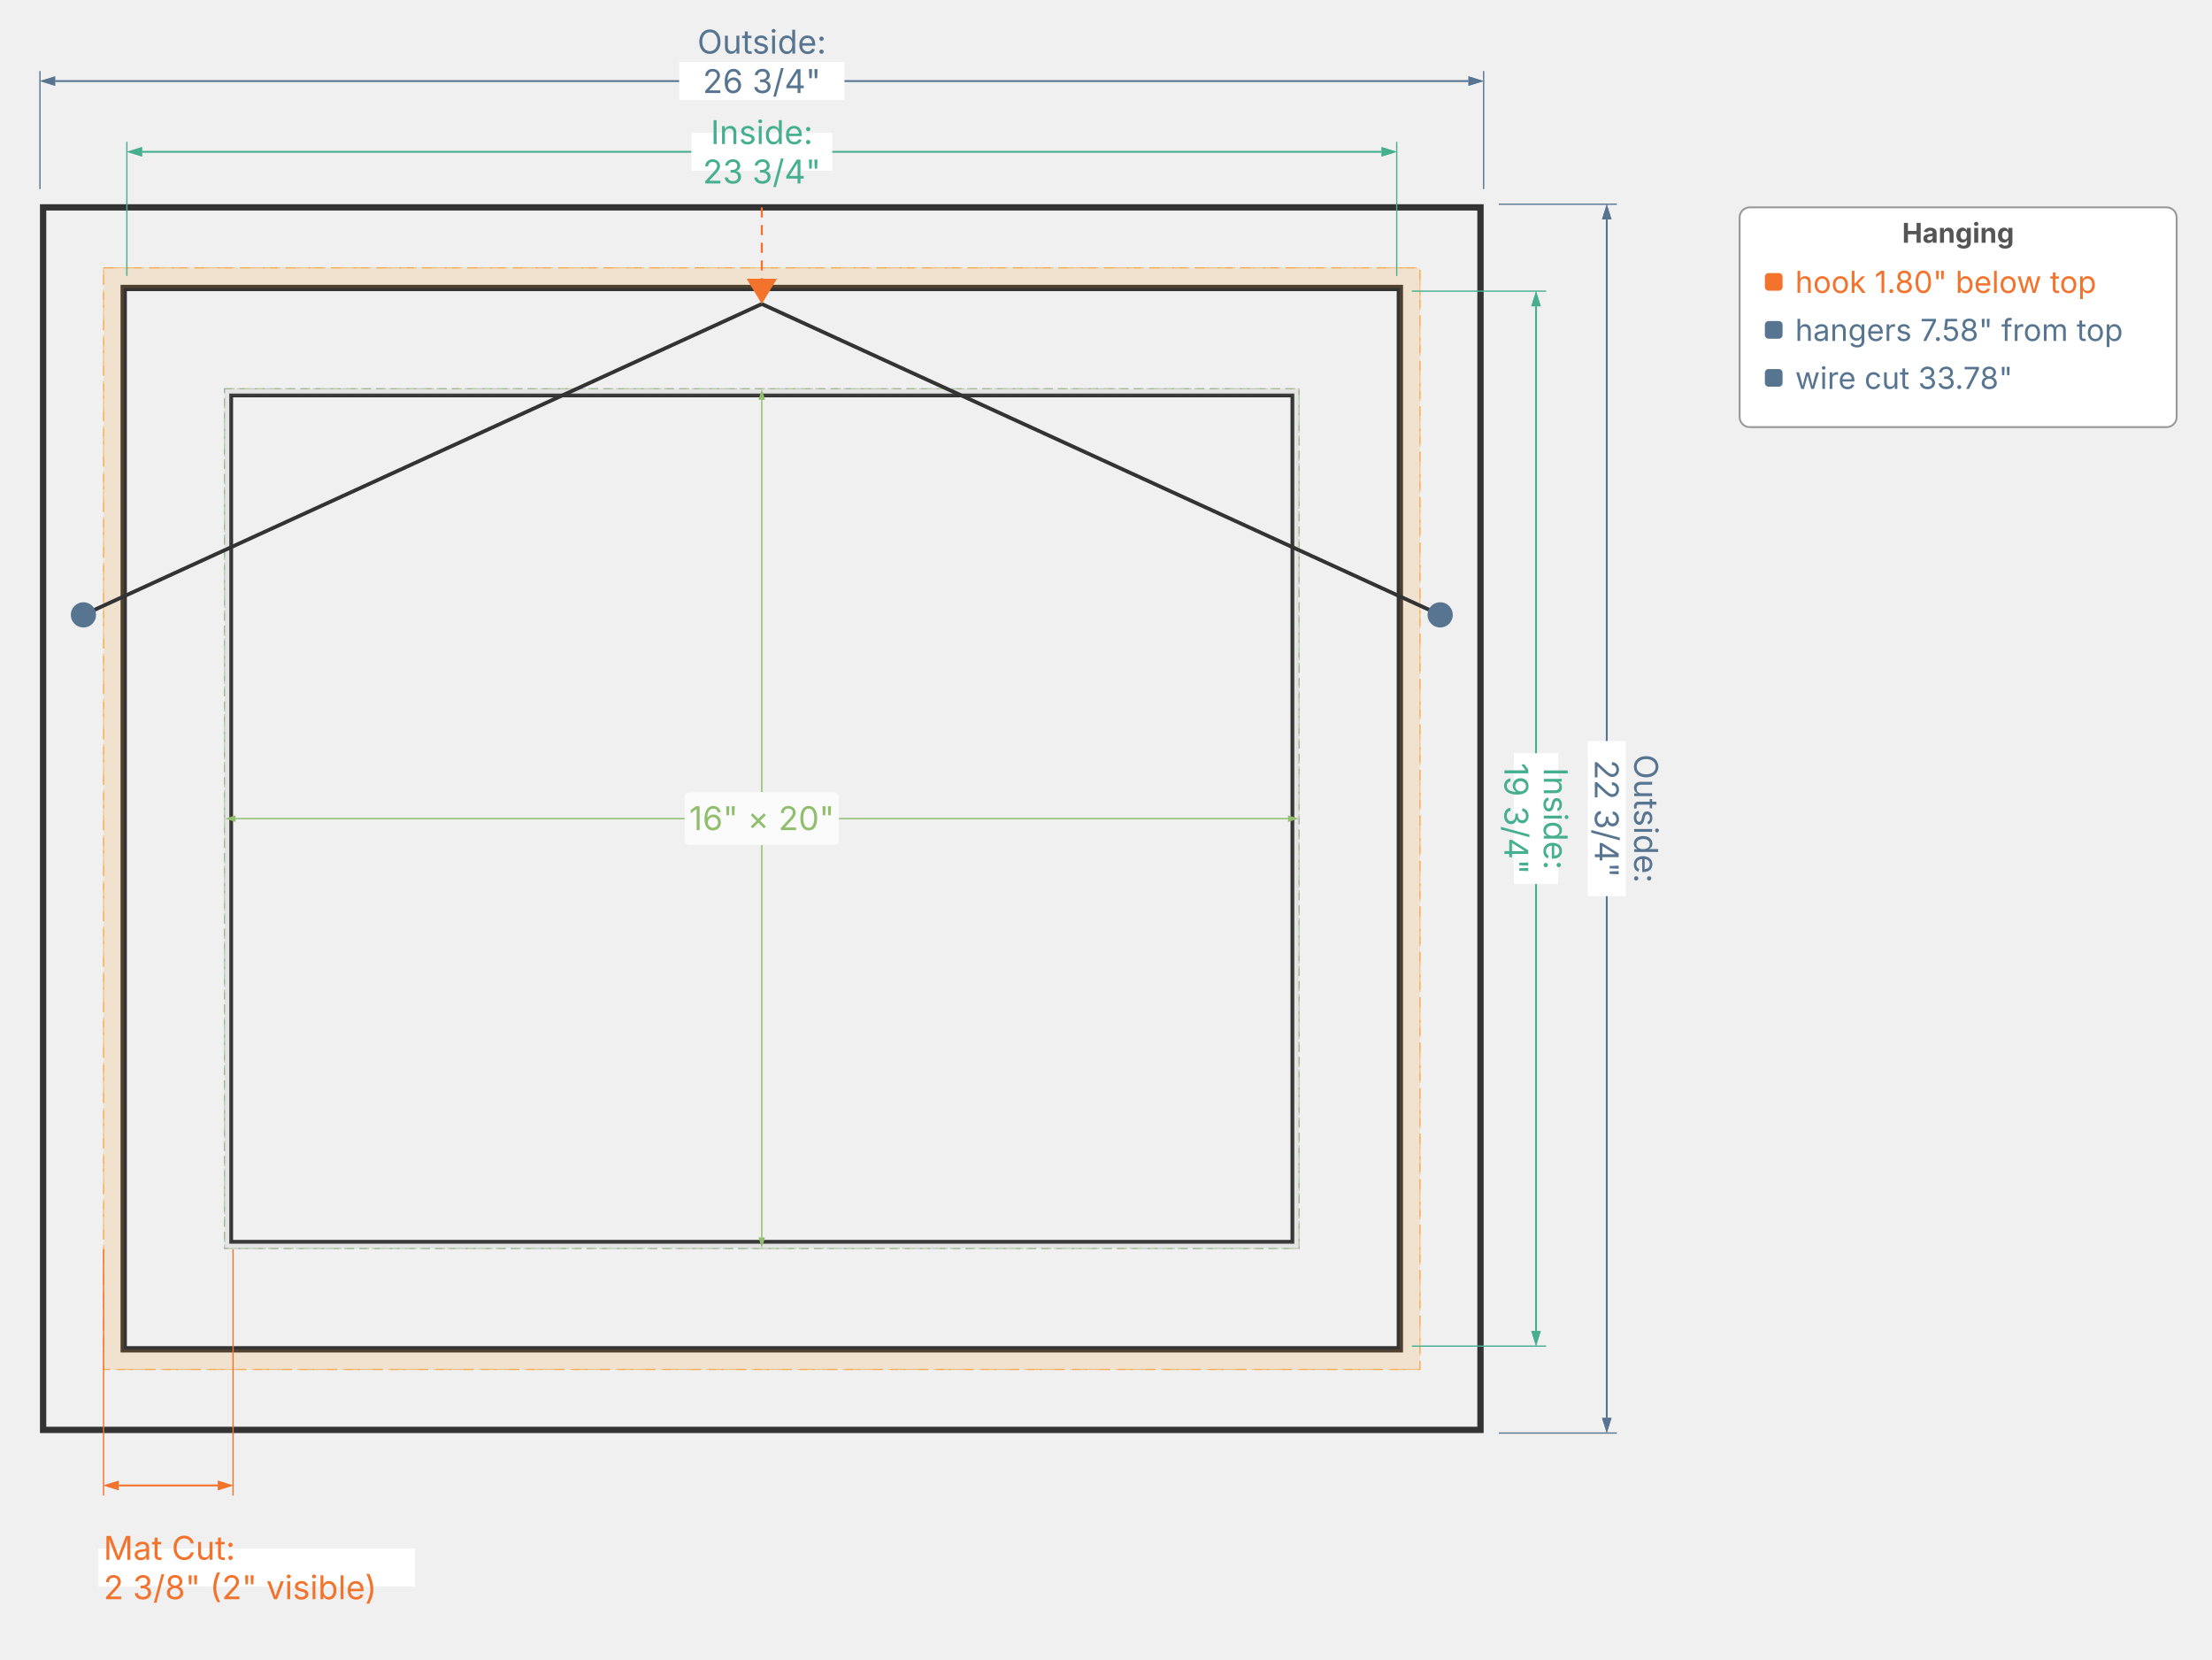
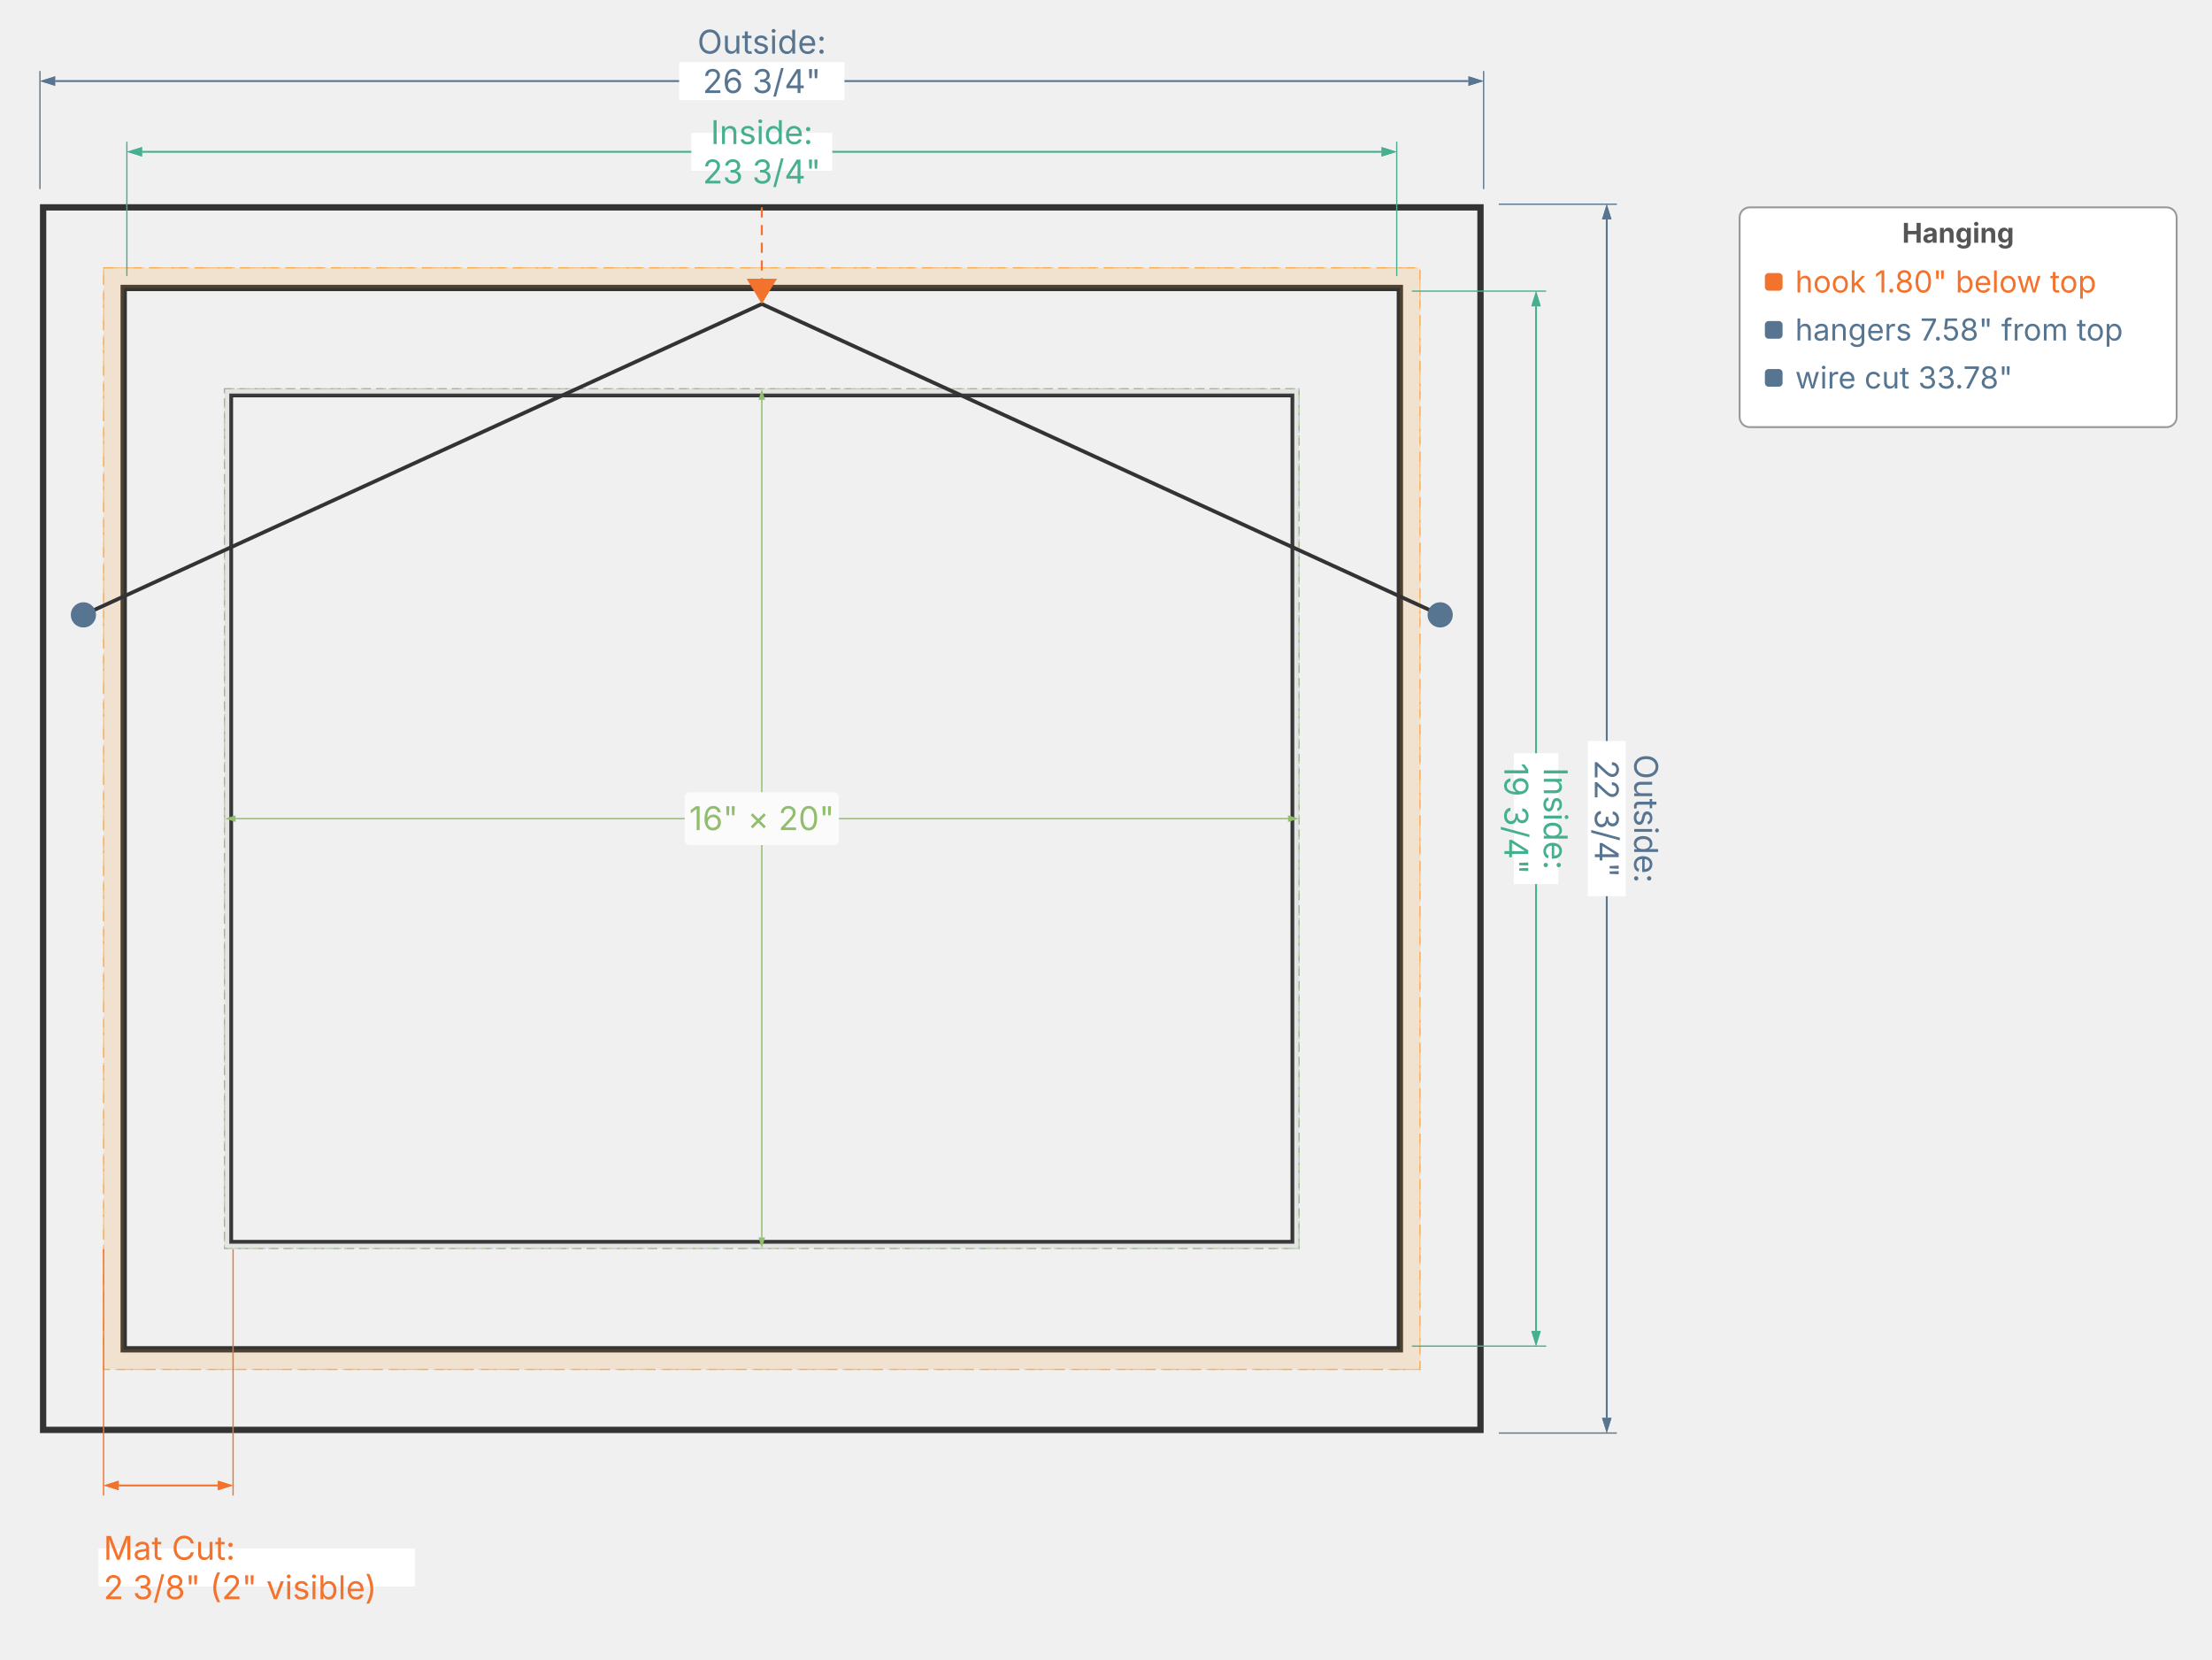
<svg xmlns="http://www.w3.org/2000/svg" viewBox="98.38 -8.10 875.80 657.20">
  <defs>
    <pattern id="hatch" patternUnits="userSpaceOnUse" width="4" height="4">
      <path d="M-1,1 l2,-2 M0,4 l4,-4 M3,5 l2,-2" stroke="#CCCCCC" stroke-width="0.5" />
    </pattern>
  </defs>
  <g id="geometry">
    <rect x="115.45" y="74.00" width="569.10" height="484.00" stroke="#333333" stroke-width="2.5" fill="none" />
    <rect x="147.36" y="105.91" width="505.27" height="420.18" stroke="#333333" stroke-width="2.5" fill="none" />
    <rect x="189.91" y="148.46" width="420.18" height="335.08" stroke="#333333" stroke-width="1.5" fill="none" />
    <rect x="187.25" y="145.80" width="425.49" height="340.40" stroke="#90be6d" stroke-width="0.5" stroke-dasharray="4,2" fill="none" opacity="0.6" />
  </g>
  <g id="rabbet-overlap">
    <path d="M139.38,97.93 h521.23 v436.13 h-521.23 Z M147.36,105.91 v420.18 h505.27 v-420.18 Z" fill="#f8961e" fill-opacity="0.15" fill-rule="evenodd" stroke="none" />
    <rect x="139.38" y="97.93" width="521.23" height="436.13" fill="none" stroke="#f8961e" stroke-width="0.40" stroke-dasharray="4,2" stroke-opacity="0.5" />
  </g>
  <g id="content-boundary">
    <rect x="139.38" y="97.93" width="521.23" height="436.13" stroke="#f8961e" stroke-width="0.5" stroke-dasharray="6,3" fill="none" opacity="0.5" />
  </g>
  <g id="mat-overlap">
    <path d="M187.25,145.80 h425.49 v340.40 h-425.49 Z M189.91,148.46 v335.08 h420.18 v-335.08 Z" fill="#888888" fill-opacity="0.12" fill-rule="evenodd" stroke="none" />
    <rect x="187.25" y="145.80" width="425.49" height="340.40" fill="none" stroke="#888888" stroke-width="0.40" stroke-dasharray="3,2" stroke-opacity="0.4" />
  </g>
  <g id="hanging-hardware">
    <polyline points="131.41,235.33 400.00,112.25 668.59,235.33" fill="none" stroke="#333333" stroke-width="1.5" />
    <circle cx="131.41" cy="235.33" r="5" fill="#577590" />
    <circle cx="668.59" cy="235.33" r="5" fill="#577590" />
    <path d="M400.00,112.25 l-6,-10 h12 Z" fill="#f3722c" />
    <line x1="400.00" y1="74.00" x2="400.00" y2="102.25" stroke="#f3722c" stroke-width="0.8" stroke-dasharray="4,3" />
  </g>
  <g id="dimensions">
    <g class="dimension">
      <line x1="148.61" y1="101.16" x2="148.61" y2="48.00" stroke="#46af8f" stroke-width="0.5" />
      <line x1="651.39" y1="101.16" x2="651.39" y2="48.00" stroke="#46af8f" stroke-width="0.5" />
      <polygon points="148.61,52.00 154.61,53.88 154.61,50.12" fill="#46af8f" data-arrow="true" />
      <line x1="154.61" y1="52.00" x2="645.39" y2="52.00" stroke="#46af8f" stroke-width="0.75" />
      <polygon points="651.39,52.00 645.39,50.12 645.39,53.88" fill="#46af8f" data-arrow="true" />
      <rect x="372.10" y="44.50" width="55.80" height="15.00" fill="#FFFFFF" stroke="none" />
      <polygon points="148.61,52.00 154.61,53.88 154.61,50.12" fill="#46af8f" data-arrow="true" />
      <polygon points="651.39,52.00 645.39,50.12 645.39,53.88" fill="#46af8f" data-arrow="true" />
    </g>
    <g class="dimension">
      <line x1="114.20" y1="66.75" x2="114.20" y2="20.00" stroke="#577590" stroke-width="0.5" />
      <line x1="685.80" y1="66.75" x2="685.80" y2="20.00" stroke="#577590" stroke-width="0.5" />
      <polygon points="114.20,24.00 120.20,25.88 120.20,22.12" fill="#577590" data-arrow="true" />
      <line x1="120.20" y1="24.00" x2="679.80" y2="24.00" stroke="#577590" stroke-width="0.75" />
      <polygon points="685.80,24.00 679.80,22.12 679.80,25.88" fill="#577590" data-arrow="true" />
      <rect x="367.28" y="16.50" width="65.44" height="15.00" fill="#FFFFFF" stroke="none" />
      <polygon points="114.20,24.00 120.20,25.88 120.20,22.12" fill="#577590" data-arrow="true" />
      <polygon points="685.80,24.00 679.80,22.12 679.80,25.88" fill="#577590" data-arrow="true" />
    </g>
    <g class="dimension">
      <line x1="657.39" y1="107.16" x2="710.55" y2="107.16" stroke="#46af8f" stroke-width="0.5" />
      <line x1="657.39" y1="524.84" x2="710.55" y2="524.84" stroke="#46af8f" stroke-width="0.5" />
      <polygon points="706.55,107.16 704.67,113.16 708.42,113.16" fill="#46af8f" data-arrow="true" />
      <line x1="706.55" y1="113.16" x2="706.55" y2="518.84" stroke="#46af8f" stroke-width="0.75" />
      <polygon points="706.55,524.84 708.42,518.84 704.67,518.84" fill="#46af8f" data-arrow="true" />
      <rect x="697.75" y="290.10" width="17.60" height="51.80" fill="#FFFFFF" stroke="none" />
      <polygon points="706.55,107.16 704.67,113.16 708.42,113.16" fill="#46af8f" data-arrow="true" />
      <polygon points="706.55,524.84 708.42,518.84 704.67,518.84" fill="#46af8f" data-arrow="true" />
    </g>
    <g class="dimension">
      <line x1="691.80" y1="72.75" x2="738.55" y2="72.75" stroke="#577590" stroke-width="0.5" />
      <line x1="691.80" y1="559.25" x2="738.55" y2="559.25" stroke="#577590" stroke-width="0.5" />
      <polygon points="734.55,72.75 732.67,78.75 736.42,78.75" fill="#577590" data-arrow="true" />
      <line x1="734.55" y1="78.75" x2="734.55" y2="553.25" stroke="#577590" stroke-width="0.75" />
      <polygon points="734.55,559.25 736.42,553.25 732.67,553.25" fill="#577590" data-arrow="true" />
      <rect x="727.05" y="285.28" width="15.00" height="61.44" fill="#FFFFFF" stroke="none" />
      <polygon points="734.55,72.75 732.67,78.75 736.42,78.75" fill="#577590" data-arrow="true" />
      <polygon points="734.55,559.25 736.42,553.25 732.67,553.25" fill="#577590" data-arrow="true" />
    </g>
    <text transform="translate(400.00, 44.20)" fill="#46af8f" font-family="Inter, system-ui, -apple-system, sans-serif" font-size="13px" text-anchor="middle" dominant-baseline="central">Inside:</text>
    <text transform="translate(400.00, 59.80)" fill="#46af8f" font-family="Inter, system-ui, -apple-system, sans-serif" font-size="13px" text-anchor="middle" dominant-baseline="central">23 3/4"</text>
    <text transform="translate(400.00, 8.40)" fill="#577590" font-family="Inter, system-ui, -apple-system, sans-serif" font-size="13px" text-anchor="middle" dominant-baseline="central">Outside:</text>
    <text transform="translate(400.00, 24.00)" fill="#577590" font-family="Inter, system-ui, -apple-system, sans-serif" font-size="13px" text-anchor="middle" dominant-baseline="central">26 3/4"</text>
    <text transform="rotate(90 714.35 316.00)" x="714.35" y="316.00" fill="#46af8f" font-family="Inter, system-ui, -apple-system, sans-serif" font-size="13px" text-anchor="middle" dominant-baseline="central">Inside:</text>
    <text transform="rotate(90 698.75 316.00)" x="698.75" y="316.00" fill="#46af8f" font-family="Inter, system-ui, -apple-system, sans-serif" font-size="13px" text-anchor="middle" dominant-baseline="central">19 3/4"</text>
    <text transform="rotate(90 750.15 316.00)" x="750.15" y="316.00" fill="#577590" font-family="Inter, system-ui, -apple-system, sans-serif" font-size="13px" text-anchor="middle" dominant-baseline="central">Outside:</text>
    <text transform="rotate(90 734.55 316.00)" x="734.55" y="316.00" fill="#577590" font-family="Inter, system-ui, -apple-system, sans-serif" font-size="13px" text-anchor="middle" dominant-baseline="central">22 3/4"</text>
  </g>
  <g id="artwork-indicator">
    <polygon points="187.45,316.00 191.65,317.31 191.65,314.69" fill="#90be6d" data-arrow="true" />
    <line x1="191.65" y1="316.00" x2="369.48" y2="316.00" stroke="#90be6d" stroke-width="0.525" />
    <line x1="430.52" y1="316.00" x2="608.35" y2="316.00" stroke="#90be6d" stroke-width="0.525" />
    <polygon points="612.55,316.00 608.35,314.69 608.35,317.31" fill="#90be6d" data-arrow="true" />
    <polygon points="400.00,146.00 398.69,150.20 401.31,150.20" fill="#90be6d" data-arrow="true" />
    <line x1="400.00" y1="150.20" x2="400.00" y2="305.55" stroke="#90be6d" stroke-width="0.525" />
    <line x1="400.00" y1="326.45" x2="400.00" y2="481.80" stroke="#90be6d" stroke-width="0.525" />
    <polygon points="400.00,486.00 401.31,481.80 398.69,481.80" fill="#90be6d" data-arrow="true" />
    <rect x="369.48" y="305.55" width="61.04" height="20.90" fill="#FFFFFF" fill-opacity="0.75" stroke="none" rx="2" />
    <text transform="translate(400.00, 320.55)" fill="#90be6d" font-family="Inter, system-ui, -apple-system, sans-serif" font-size="13.00px" text-anchor="middle">16" × 20"</text>
  </g>
  <g id="mat-cut-geom">
    <g class="dimension">
      <line x1="139.38" y1="486.54" x2="139.38" y2="584.00" stroke="#f3722c" stroke-width="0.5" />
      <line x1="190.66" y1="486.54" x2="190.66" y2="584.00" stroke="#f3722c" stroke-width="0.5" />
      <polygon points="139.38,580.00 145.38,581.88 145.38,578.12" fill="#f3722c" data-arrow="true" />
      <line x1="145.38" y1="580.00" x2="184.66" y2="580.00" stroke="#f3722c" stroke-width="0.75" />
      <polygon points="190.66,580.00 184.66,578.12 184.66,581.88" fill="#f3722c" data-arrow="true" />
      <rect x="137.38" y="605.00" width="125.30" height="15.00" fill="#FFFFFF" stroke="none" />
      <polygon points="139.38,580.00 145.38,581.88 145.38,578.12" fill="#f3722c" data-arrow="true" />
      <polygon points="190.66,580.00 184.66,578.12 184.66,581.88" fill="#f3722c" data-arrow="true" />
    </g>
  </g>
  <g id="mat-cut-labels">
    <text transform="translate(139.38, 604.70)" fill="#f3722c" font-family="Inter, system-ui, -apple-system, sans-serif" font-size="13px" text-anchor="start" dominant-baseline="central">Mat Cut:</text>
    <text transform="translate(139.38, 620.30)" fill="#f3722c" font-family="Inter, system-ui, -apple-system, sans-serif" font-size="13px" text-anchor="start" dominant-baseline="central">2 3/8" (2" visible)</text>
  </g>
  <g id="overlay-card">
    <rect x="787.15" y="74.00" width="173.03" height="87.00" fill="#FFFFFF" stroke="#999" stroke-width="0.75" rx="4" />
    <text transform="translate(873.66, 88.00)" fill="#555" font-family="Inter, system-ui, -apple-system, sans-serif" font-size="10.8" font-weight="bold" text-anchor="middle">Hanging</text>
    <rect x="797.15" y="100.00" width="7" height="7" rx="1.5" fill="#f3722c" />
-     <text transform="translate(809.15, 103.50)" fill="#f3722c" font-family="Inter, system-ui, -apple-system, sans-serif" font-size="12px" text-anchor="start" dominant-baseline="central">hook 1.80" below top</text>
+     <text transform="translate(809.15, 107.70)" fill="#f3722c" font-family="Inter, system-ui, -apple-system, sans-serif" font-size="12px" text-anchor="start">hook 1.80" below top</text>
    <rect x="797.15" y="119.00" width="7" height="7" rx="1.5" fill="#577590" />
-     <text transform="translate(809.15, 122.50)" fill="#577590" font-family="Inter, system-ui, -apple-system, sans-serif" font-size="12px" text-anchor="start" dominant-baseline="central">hangers 7.58" from top</text>
+     <text transform="translate(809.15, 126.70)" fill="#577590" font-family="Inter, system-ui, -apple-system, sans-serif" font-size="12px" text-anchor="start">hangers 7.58" from top</text>
    <rect x="797.15" y="138.00" width="7" height="7" rx="1.5" fill="#577590" />
-     <text transform="translate(809.15, 141.50)" fill="#577590" font-family="Inter, system-ui, -apple-system, sans-serif" font-size="12px" text-anchor="start" dominant-baseline="central">wire cut 33.78"</text>
+     <text transform="translate(809.15, 145.70)" fill="#577590" font-family="Inter, system-ui, -apple-system, sans-serif" font-size="12px" text-anchor="start">wire cut 33.78"</text>
  </g>
</svg>
